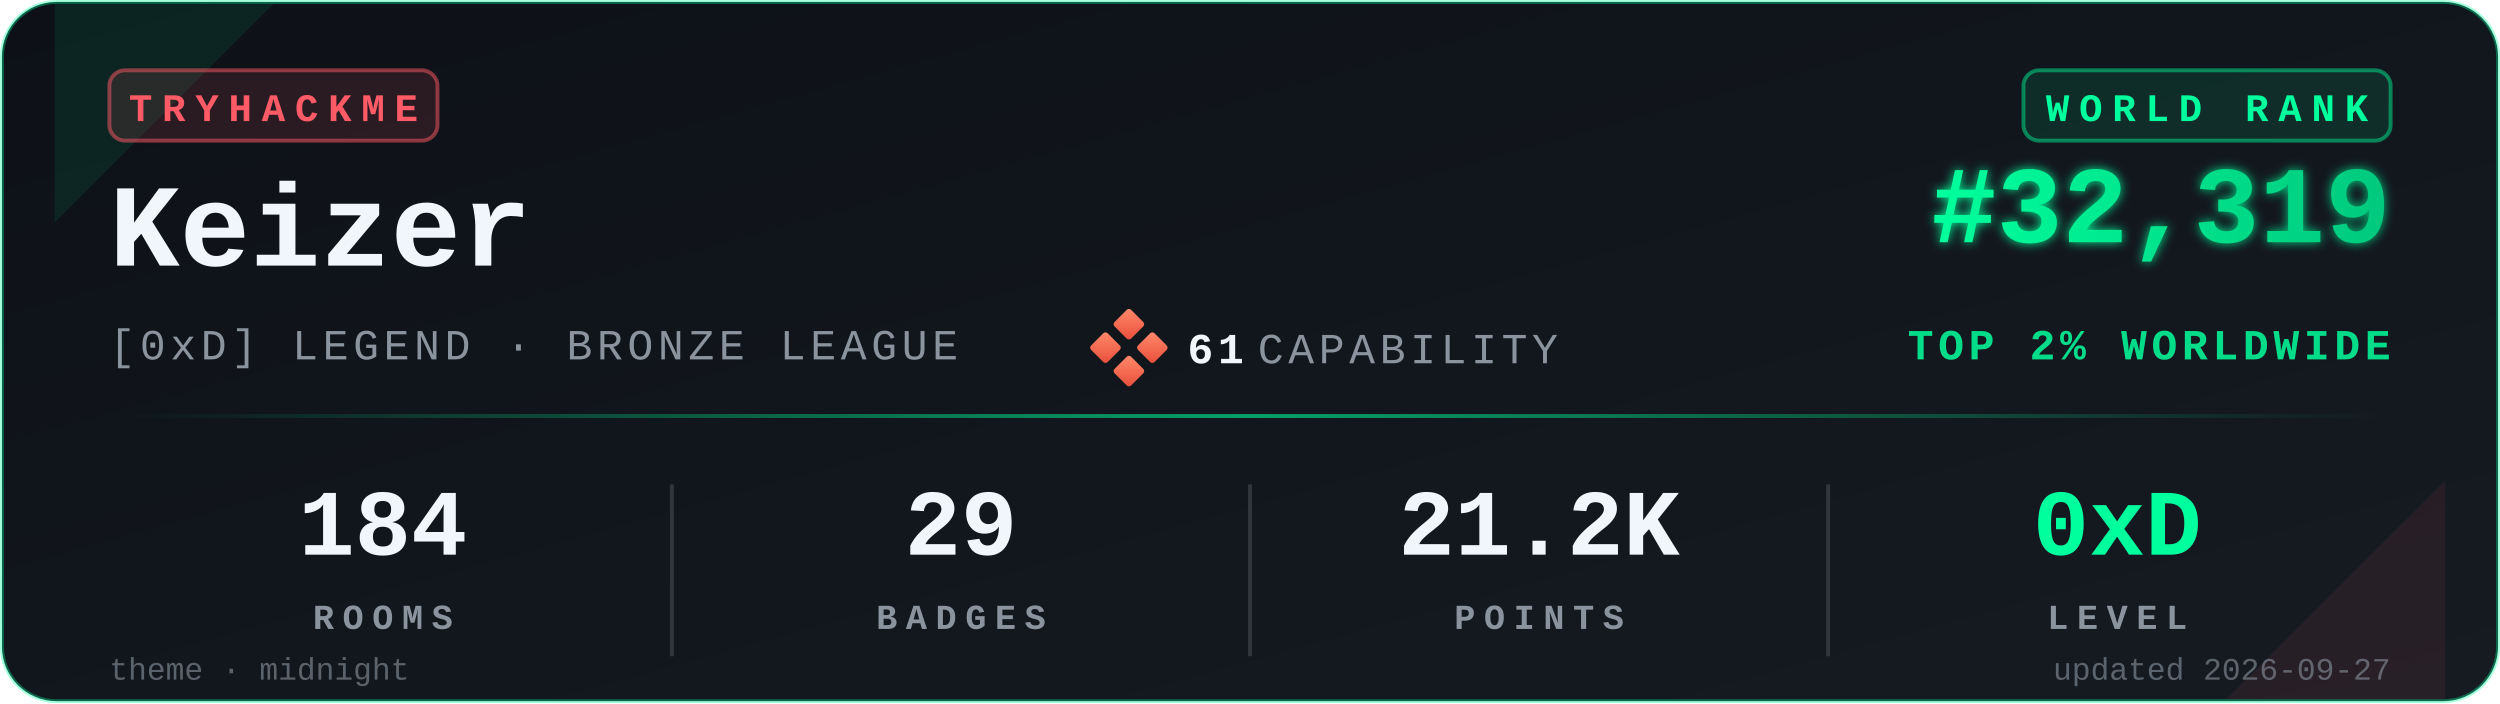
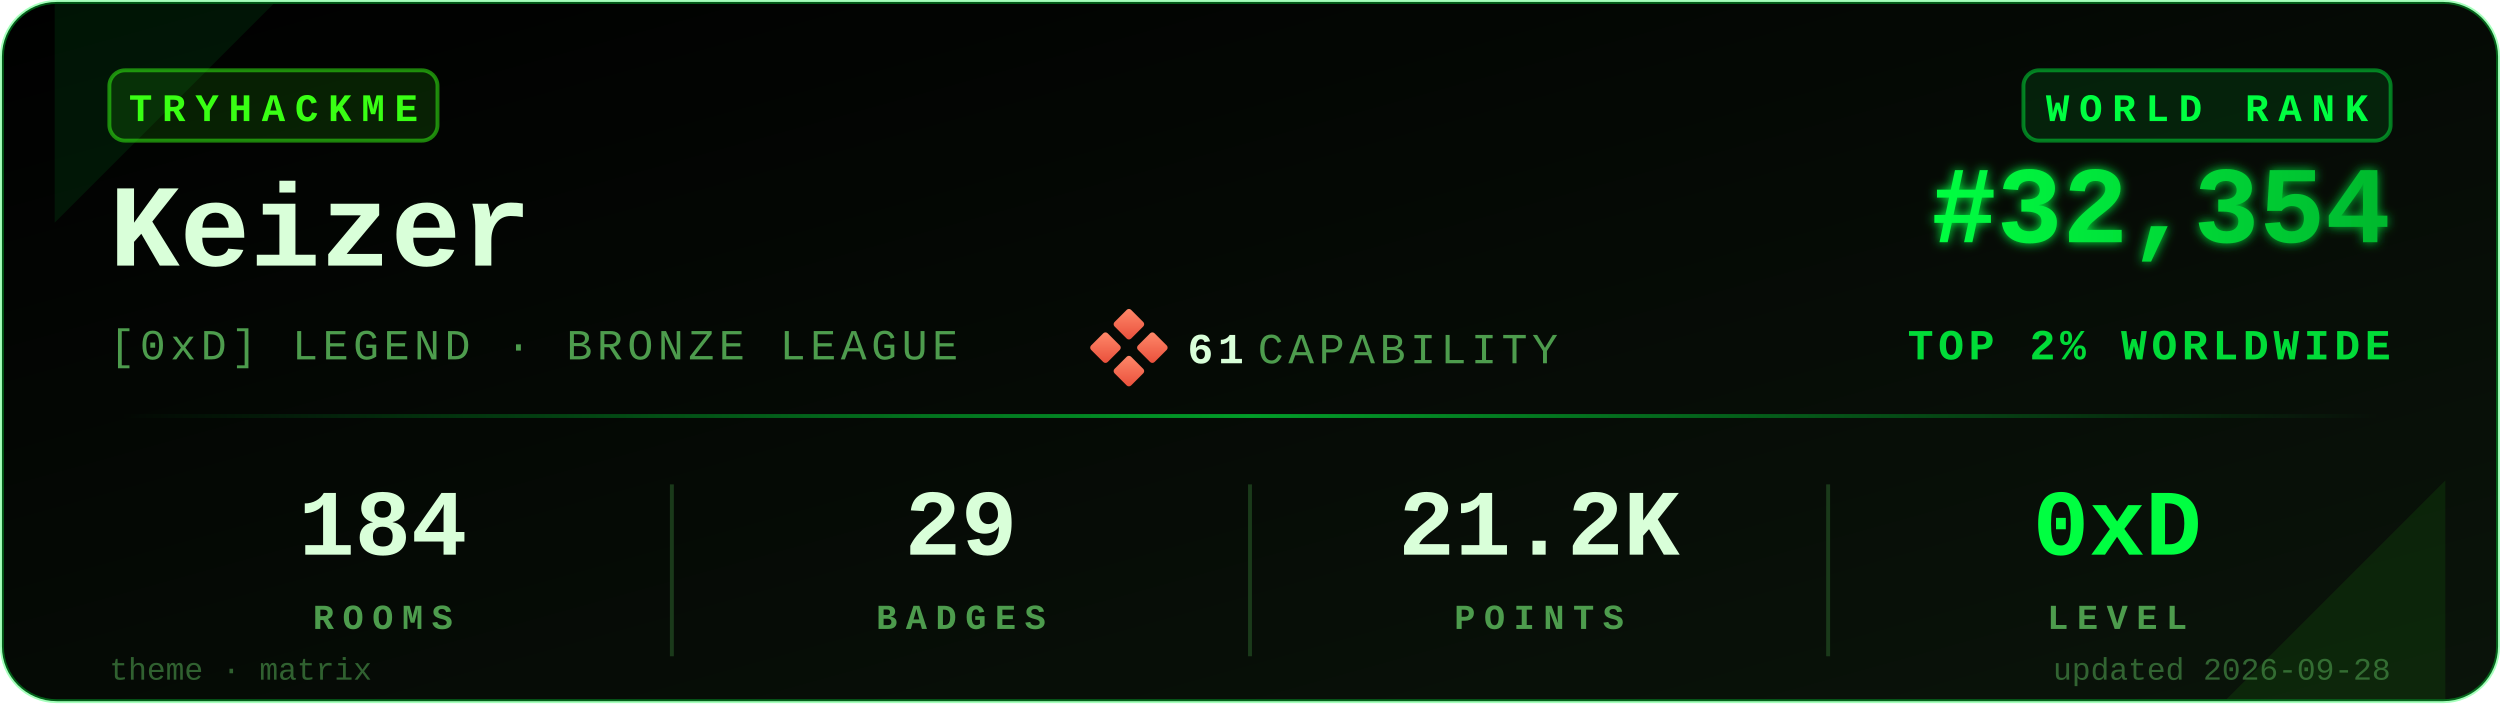
<svg xmlns="http://www.w3.org/2000/svg" viewBox="0 0 640 180" width="640" height="180" role="img" aria-label="TryHackMe stats for Keizer">
  <defs>
    <linearGradient id="bgGrad" x1="0" y1="0" x2="1" y2="1">
-       <stop offset="0%" stop-color="#0d1117" />
-       <stop offset="100%" stop-color="#161b22" />
+       <stop offset="0%" stop-color="#000000" />
+       <stop offset="100%" stop-color="#0a140a" />
    </linearGradient>
    <linearGradient id="rankGrad" x1="0" y1="0" x2="1" y2="0">
-       <stop offset="0%" stop-color="#00FF9D" />
-       <stop offset="100%" stop-color="#00C97D" />
+       <stop offset="0%" stop-color="#00FF41" />
+       <stop offset="100%" stop-color="#00B82E" />
    </linearGradient>
    <linearGradient id="accentGrad" x1="0" y1="0" x2="1" y2="0">
-       <stop offset="0%" stop-color="#00FF9D" stop-opacity="0" />
-       <stop offset="50%" stop-color="#00FF9D" stop-opacity="0.6" />
-       <stop offset="100%" stop-color="#00FF9D" stop-opacity="0" />
+       <stop offset="0%" stop-color="#00FF41" stop-opacity="0" />
+       <stop offset="50%" stop-color="#00FF41" stop-opacity="0.6" />
+       <stop offset="100%" stop-color="#00FF41" stop-opacity="0" />
    </linearGradient>
    <linearGradient id="capGrad" x1="0" y1="0" x2="1" y2="1">
      <stop offset="0%" stop-color="#ff8a6b" />
      <stop offset="100%" stop-color="#e94e3a" />
    </linearGradient>
    <filter id="glow" x="-20%" y="-20%" width="140%" height="140%">
      <feGaussianBlur stdDeviation="1.4" result="b" />
      <feMerge>
        <feMergeNode in="b" />
        <feMergeNode in="SourceGraphic" />
      </feMerge>
    </filter>
  </defs>
-   <rect x="0.5" y="0.5" width="639" height="179" rx="14" ry="14" fill="url(#bgGrad)" stroke="#00FF9D" stroke-opacity="0.35" stroke-width="1" />
-   <path d="M 14,1 L 70,1 L 14,57 Z" fill="#00FF9D" opacity="0.08" />
-   <path d="M 626,179 L 570,179 L 626,123 Z" fill="#FF5B67" opacity="0.08" />
+   <rect x="0.5" y="0.5" width="639" height="179" rx="14" ry="14" fill="url(#bgGrad)" stroke="#00FF41" stroke-opacity="0.35" stroke-width="1" />
+   <path d="M 14,1 L 70,1 L 14,57 Z" fill="#00FF41" opacity="0.08" />
+   <path d="M 626,179 L 570,179 L 626,123 Z" fill="#39FF14" opacity="0.08" />
  <g transform="translate(28,18)">
-     <rect x="0" y="0" width="84" height="18" rx="4" ry="4" fill="#FF5B67" fill-opacity="0.12" stroke="#FF5B67" stroke-opacity="0.5" />
-     <text x="42" y="13" fill="#FF5B67" font-family="ui-monospace,'SF Mono','Menlo','Cascadia Code','Consolas','Liberation Mono',monospace" font-size="10" font-weight="700" letter-spacing="2.5" text-anchor="middle">TRYHACKME</text>
+     <rect x="0" y="0" width="84" height="18" rx="4" ry="4" fill="#39FF14" fill-opacity="0.12" stroke="#39FF14" stroke-opacity="0.5" />
+     <text x="42" y="13" fill="#39FF14" font-family="ui-monospace,'SF Mono','Menlo','Cascadia Code','Consolas','Liberation Mono',monospace" font-size="10" font-weight="700" letter-spacing="2.5" text-anchor="middle">TRYHACKME</text>
  </g>
-   <text x="28" y="68" fill="#f0f6fc" font-family="ui-monospace,'SF Mono','Menlo','Cascadia Code','Consolas','Liberation Mono',monospace" font-size="30" font-weight="700">Keizer</text>
-   <text x="28" y="92" fill="#8b949e" font-family="ui-monospace,'SF Mono','Menlo','Cascadia Code','Consolas','Liberation Mono',monospace" font-size="11" font-weight="500" letter-spacing="1.2">[0xD] LEGEND · BRONZE LEAGUE</text>
+   <text x="28" y="68" fill="#D9FFD9" font-family="ui-monospace,'SF Mono','Menlo','Cascadia Code','Consolas','Liberation Mono',monospace" font-size="30" font-weight="700">Keizer</text>
+   <text x="28" y="92" fill="#4D9C4D" font-family="ui-monospace,'SF Mono','Menlo','Cascadia Code','Consolas','Liberation Mono',monospace" font-size="11" font-weight="500" letter-spacing="1.2">[0xD] LEGEND · BRONZE LEAGUE</text>
  <g transform="translate(280,80)">
    <rect x="6" y="0" width="6" height="6" rx="0.8" fill="url(#capGrad)" transform="rotate(45 9 3)" />
    <rect x="0" y="6" width="6" height="6" rx="0.8" fill="url(#capGrad)" transform="rotate(45 3 9)" />
    <rect x="12" y="6" width="6" height="6" rx="0.8" fill="url(#capGrad)" transform="rotate(45 15 9)" />
    <rect x="6" y="12" width="6" height="6" rx="0.8" fill="url(#capGrad)" transform="rotate(45 9 15)" />
-     <text x="24" y="13" fill="#f0f6fc" font-family="ui-monospace,'SF Mono','Menlo','Cascadia Code','Consolas','Liberation Mono',monospace" font-size="11" font-weight="700" letter-spacing="1.2">61</text>
-     <text x="42" y="13" fill="#8b949e" font-family="ui-monospace,'SF Mono','Menlo','Cascadia Code','Consolas','Liberation Mono',monospace" font-size="11" font-weight="500" letter-spacing="1.2">CAPABILITY</text>
+     <text x="24" y="13" fill="#D9FFD9" font-family="ui-monospace,'SF Mono','Menlo','Cascadia Code','Consolas','Liberation Mono',monospace" font-size="11" font-weight="700" letter-spacing="1.2">61</text>
+     <text x="42" y="13" fill="#4D9C4D" font-family="ui-monospace,'SF Mono','Menlo','Cascadia Code','Consolas','Liberation Mono',monospace" font-size="11" font-weight="500" letter-spacing="1.2">CAPABILITY</text>
  </g>
  <g transform="translate(612,18)">
-     <rect x="-94" y="0" width="94" height="18" rx="4" ry="4" fill="#00FF9D" fill-opacity="0.10" stroke="#00FF9D" stroke-opacity="0.45" />
-     <text x="-47" y="13" fill="#00FF9D" font-family="ui-monospace,'SF Mono','Menlo','Cascadia Code','Consolas','Liberation Mono',monospace" font-size="10" font-weight="700" letter-spacing="2.5" text-anchor="middle">WORLD RANK</text>
+     <rect x="-94" y="0" width="94" height="18" rx="4" ry="4" fill="#00FF41" fill-opacity="0.10" stroke="#00FF41" stroke-opacity="0.45" />
+     <text x="-47" y="13" fill="#00FF41" font-family="ui-monospace,'SF Mono','Menlo','Cascadia Code','Consolas','Liberation Mono',monospace" font-size="10" font-weight="700" letter-spacing="2.5" text-anchor="middle">WORLD RANK</text>
  </g>
-   <text x="612" y="62" fill="url(#rankGrad)" font-family="ui-monospace,'SF Mono','Menlo','Cascadia Code','Consolas','Liberation Mono',monospace" font-size="28" font-weight="700" text-anchor="end" filter="url(#glow)">#32,319</text>
-   <text x="612" y="92" fill="#00FF9D" fill-opacity="0.85" font-family="ui-monospace,'SF Mono','Menlo','Cascadia Code','Consolas','Liberation Mono',monospace" font-size="11" font-weight="600" letter-spacing="1.2" text-anchor="end">TOP 2% WORLDWIDE</text>
+   <text x="612" y="62" fill="url(#rankGrad)" font-family="ui-monospace,'SF Mono','Menlo','Cascadia Code','Consolas','Liberation Mono',monospace" font-size="28" font-weight="700" text-anchor="end" filter="url(#glow)">#32,354</text>
+   <text x="612" y="92" fill="#00FF41" fill-opacity="0.85" font-family="ui-monospace,'SF Mono','Menlo','Cascadia Code','Consolas','Liberation Mono',monospace" font-size="11" font-weight="600" letter-spacing="1.2" text-anchor="end">TOP 2% WORLDWIDE</text>
  <rect x="28" y="106" width="584" height="1" fill="url(#accentGrad)" />
  <g font-family="ui-monospace,'SF Mono','Menlo','Cascadia Code','Consolas','Liberation Mono',monospace" text-anchor="middle">
-     <text x="98" y="142" fill="#f0f6fc" font-size="24" font-weight="700">184</text>
-     <text x="98" y="161" fill="#8b949e" font-size="9" font-weight="600" letter-spacing="2.2">ROOMS</text>
-     <text x="246" y="142" fill="#f0f6fc" font-size="24" font-weight="700">29</text>
-     <text x="246" y="161" fill="#8b949e" font-size="9" font-weight="600" letter-spacing="2.2">BADGES</text>
-     <text x="394" y="142" fill="#f0f6fc" font-size="24" font-weight="700">21.2K</text>
-     <text x="394" y="161" fill="#8b949e" font-size="9" font-weight="600" letter-spacing="2.2">POINTS</text>
-     <text x="542" y="142" fill="#00FF9D" font-size="24" font-weight="700">0xD</text>
-     <text x="542" y="161" fill="#8b949e" font-size="9" font-weight="600" letter-spacing="2.2">LEVEL</text>
+     <text x="98" y="142" fill="#D9FFD9" font-size="24" font-weight="700">184</text>
+     <text x="98" y="161" fill="#4D9C4D" font-size="9" font-weight="600" letter-spacing="2.2">ROOMS</text>
+     <text x="246" y="142" fill="#D9FFD9" font-size="24" font-weight="700">29</text>
+     <text x="246" y="161" fill="#4D9C4D" font-size="9" font-weight="600" letter-spacing="2.2">BADGES</text>
+     <text x="394" y="142" fill="#D9FFD9" font-size="24" font-weight="700">21.2K</text>
+     <text x="394" y="161" fill="#4D9C4D" font-size="9" font-weight="600" letter-spacing="2.2">POINTS</text>
+     <text x="542" y="142" fill="#00FF41" font-size="24" font-weight="700">0xD</text>
+     <text x="542" y="161" fill="#4D9C4D" font-size="9" font-weight="600" letter-spacing="2.2">LEVEL</text>
  </g>
-   <line x1="172" y1="124" x2="172" y2="168" stroke="#30363d" stroke-width="1" />
-   <line x1="320" y1="124" x2="320" y2="168" stroke="#30363d" stroke-width="1" />
-   <line x1="468" y1="124" x2="468" y2="168" stroke="#30363d" stroke-width="1" />
-   <text x="28" y="174" fill="#8b949e" fill-opacity="0.6" font-family="ui-monospace,'SF Mono','Menlo','Cascadia Code','Consolas','Liberation Mono',monospace" font-size="8" font-weight="500">theme · midnight</text>
-   <text x="612" y="174" fill="#8b949e" fill-opacity="0.6" font-family="ui-monospace,'SF Mono','Menlo','Cascadia Code','Consolas','Liberation Mono',monospace" font-size="8" font-weight="500" text-anchor="end">updated 2026-09-27</text>
+   <line x1="172" y1="124" x2="172" y2="168" stroke="#1a3a1a" stroke-width="1" />
+   <line x1="320" y1="124" x2="320" y2="168" stroke="#1a3a1a" stroke-width="1" />
+   <line x1="468" y1="124" x2="468" y2="168" stroke="#1a3a1a" stroke-width="1" />
+   <text x="28" y="174" fill="#4D9C4D" fill-opacity="0.6" font-family="ui-monospace,'SF Mono','Menlo','Cascadia Code','Consolas','Liberation Mono',monospace" font-size="8" font-weight="500">theme · matrix</text>
+   <text x="612" y="174" fill="#4D9C4D" fill-opacity="0.6" font-family="ui-monospace,'SF Mono','Menlo','Cascadia Code','Consolas','Liberation Mono',monospace" font-size="8" font-weight="500" text-anchor="end">updated 2026-09-28</text>
</svg>
